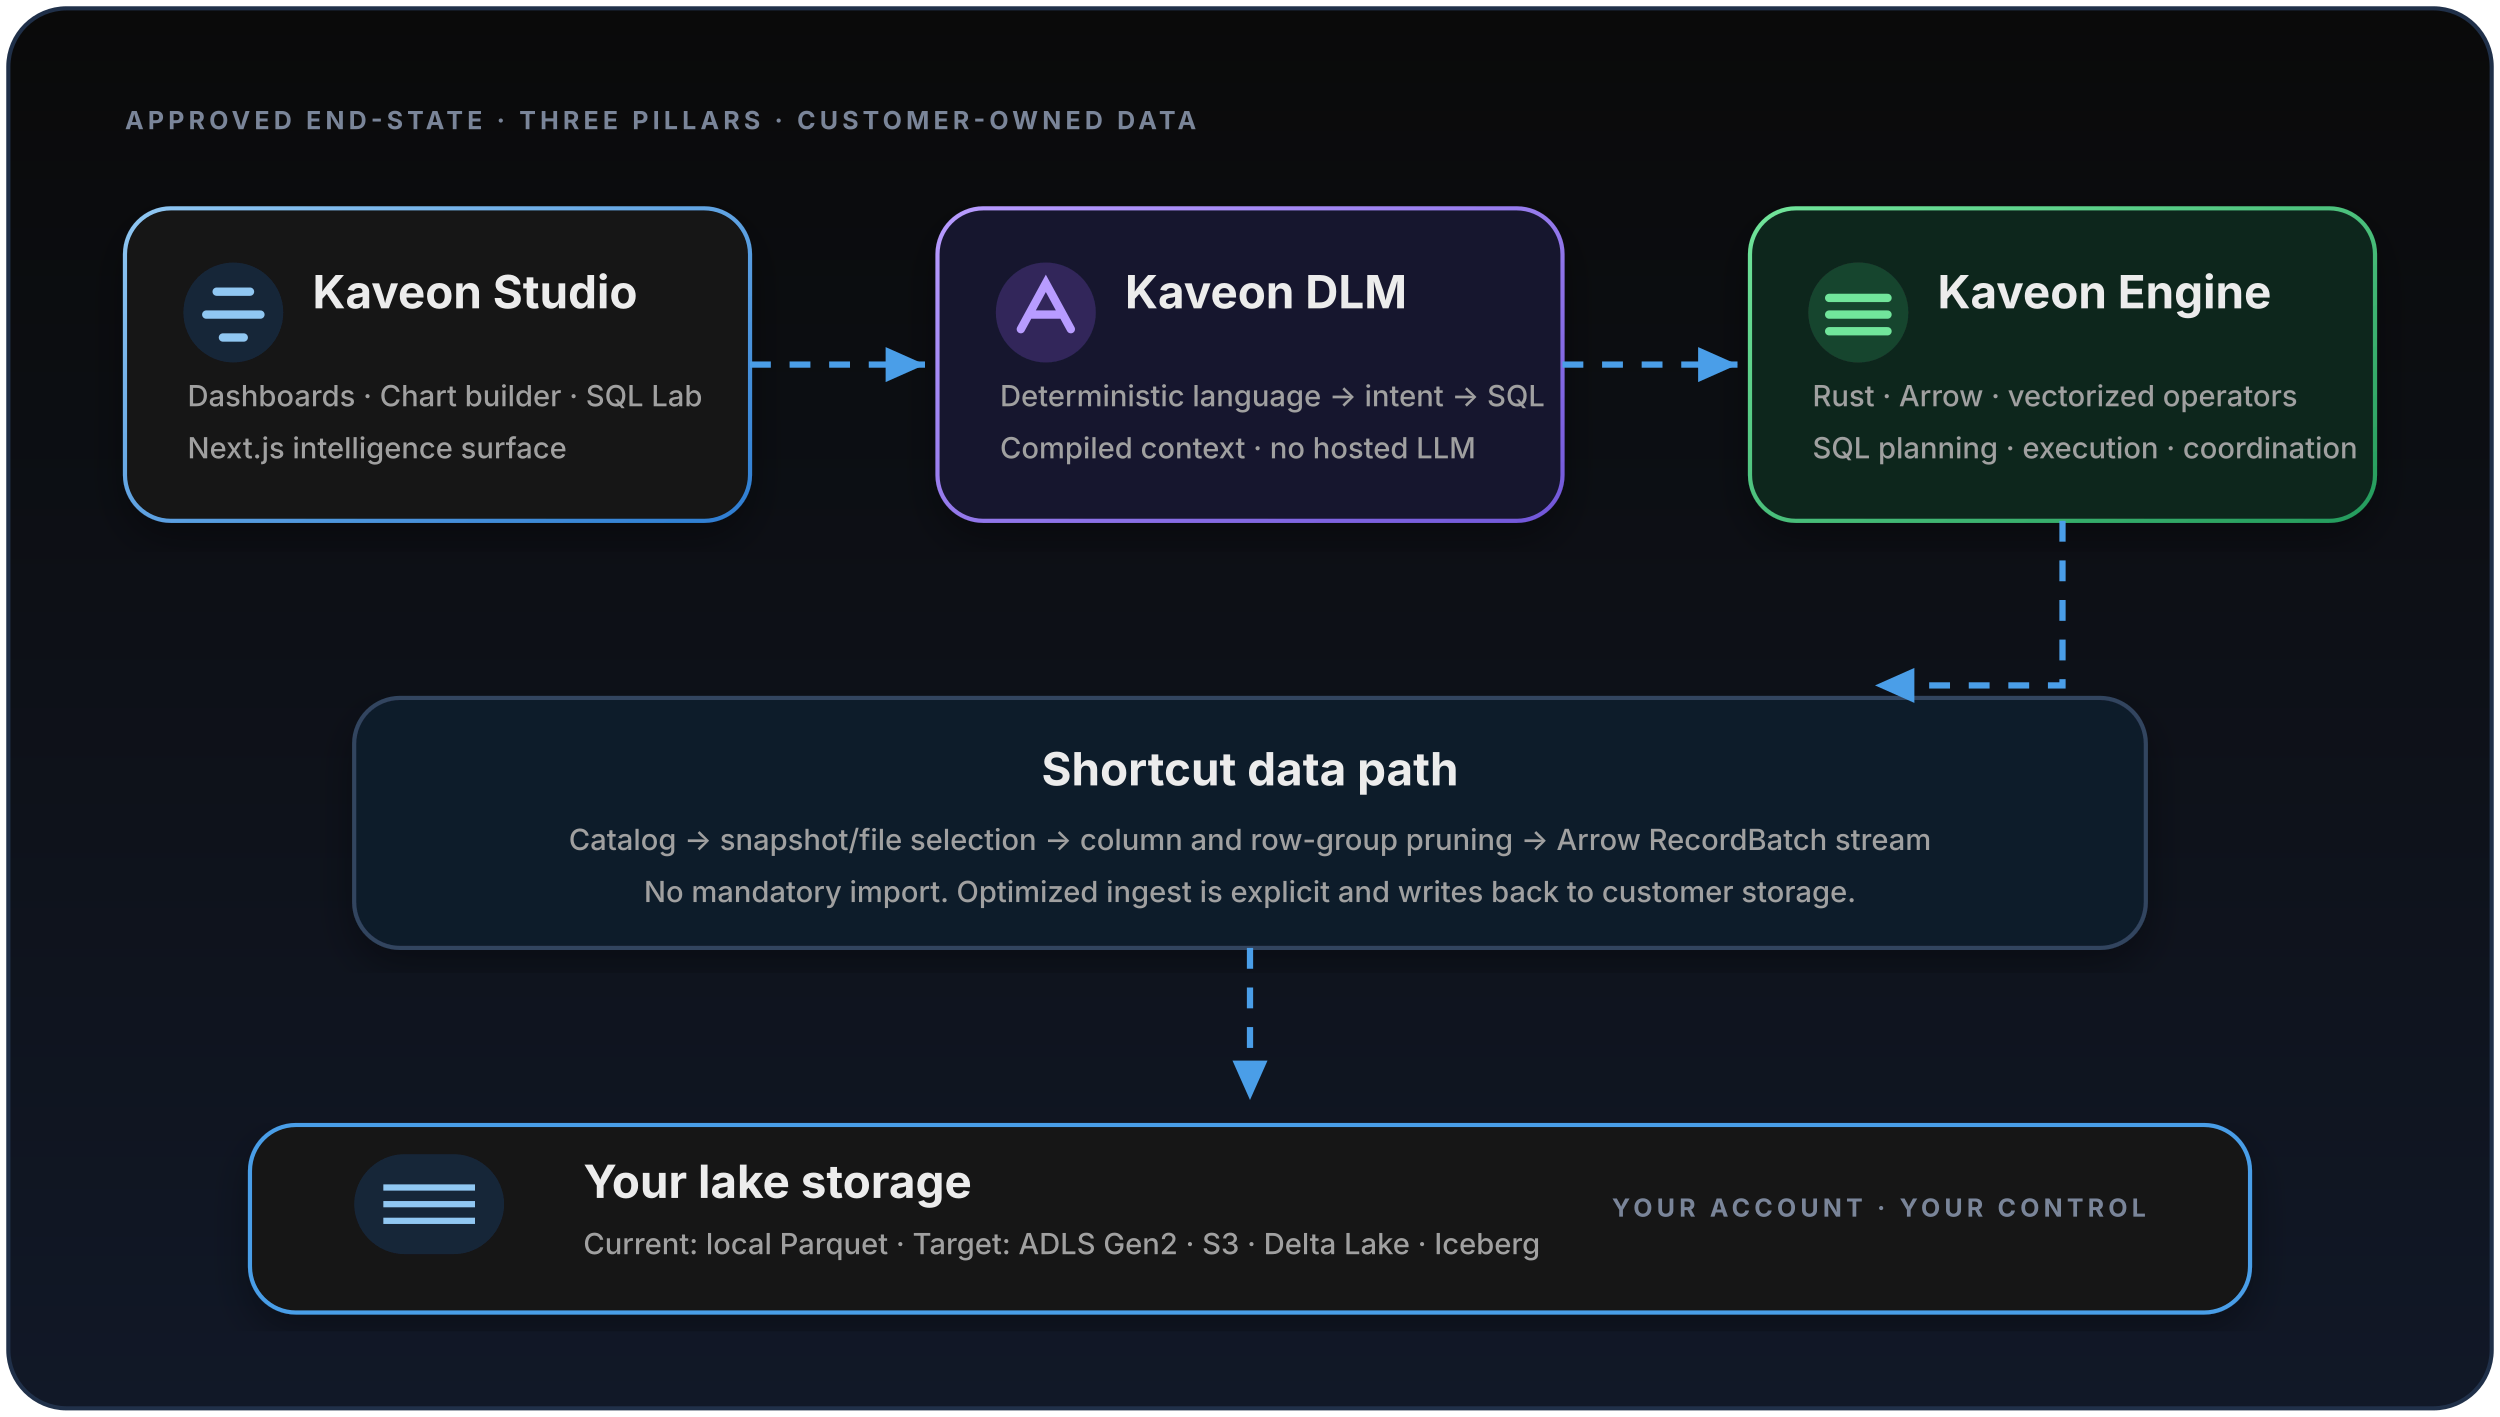
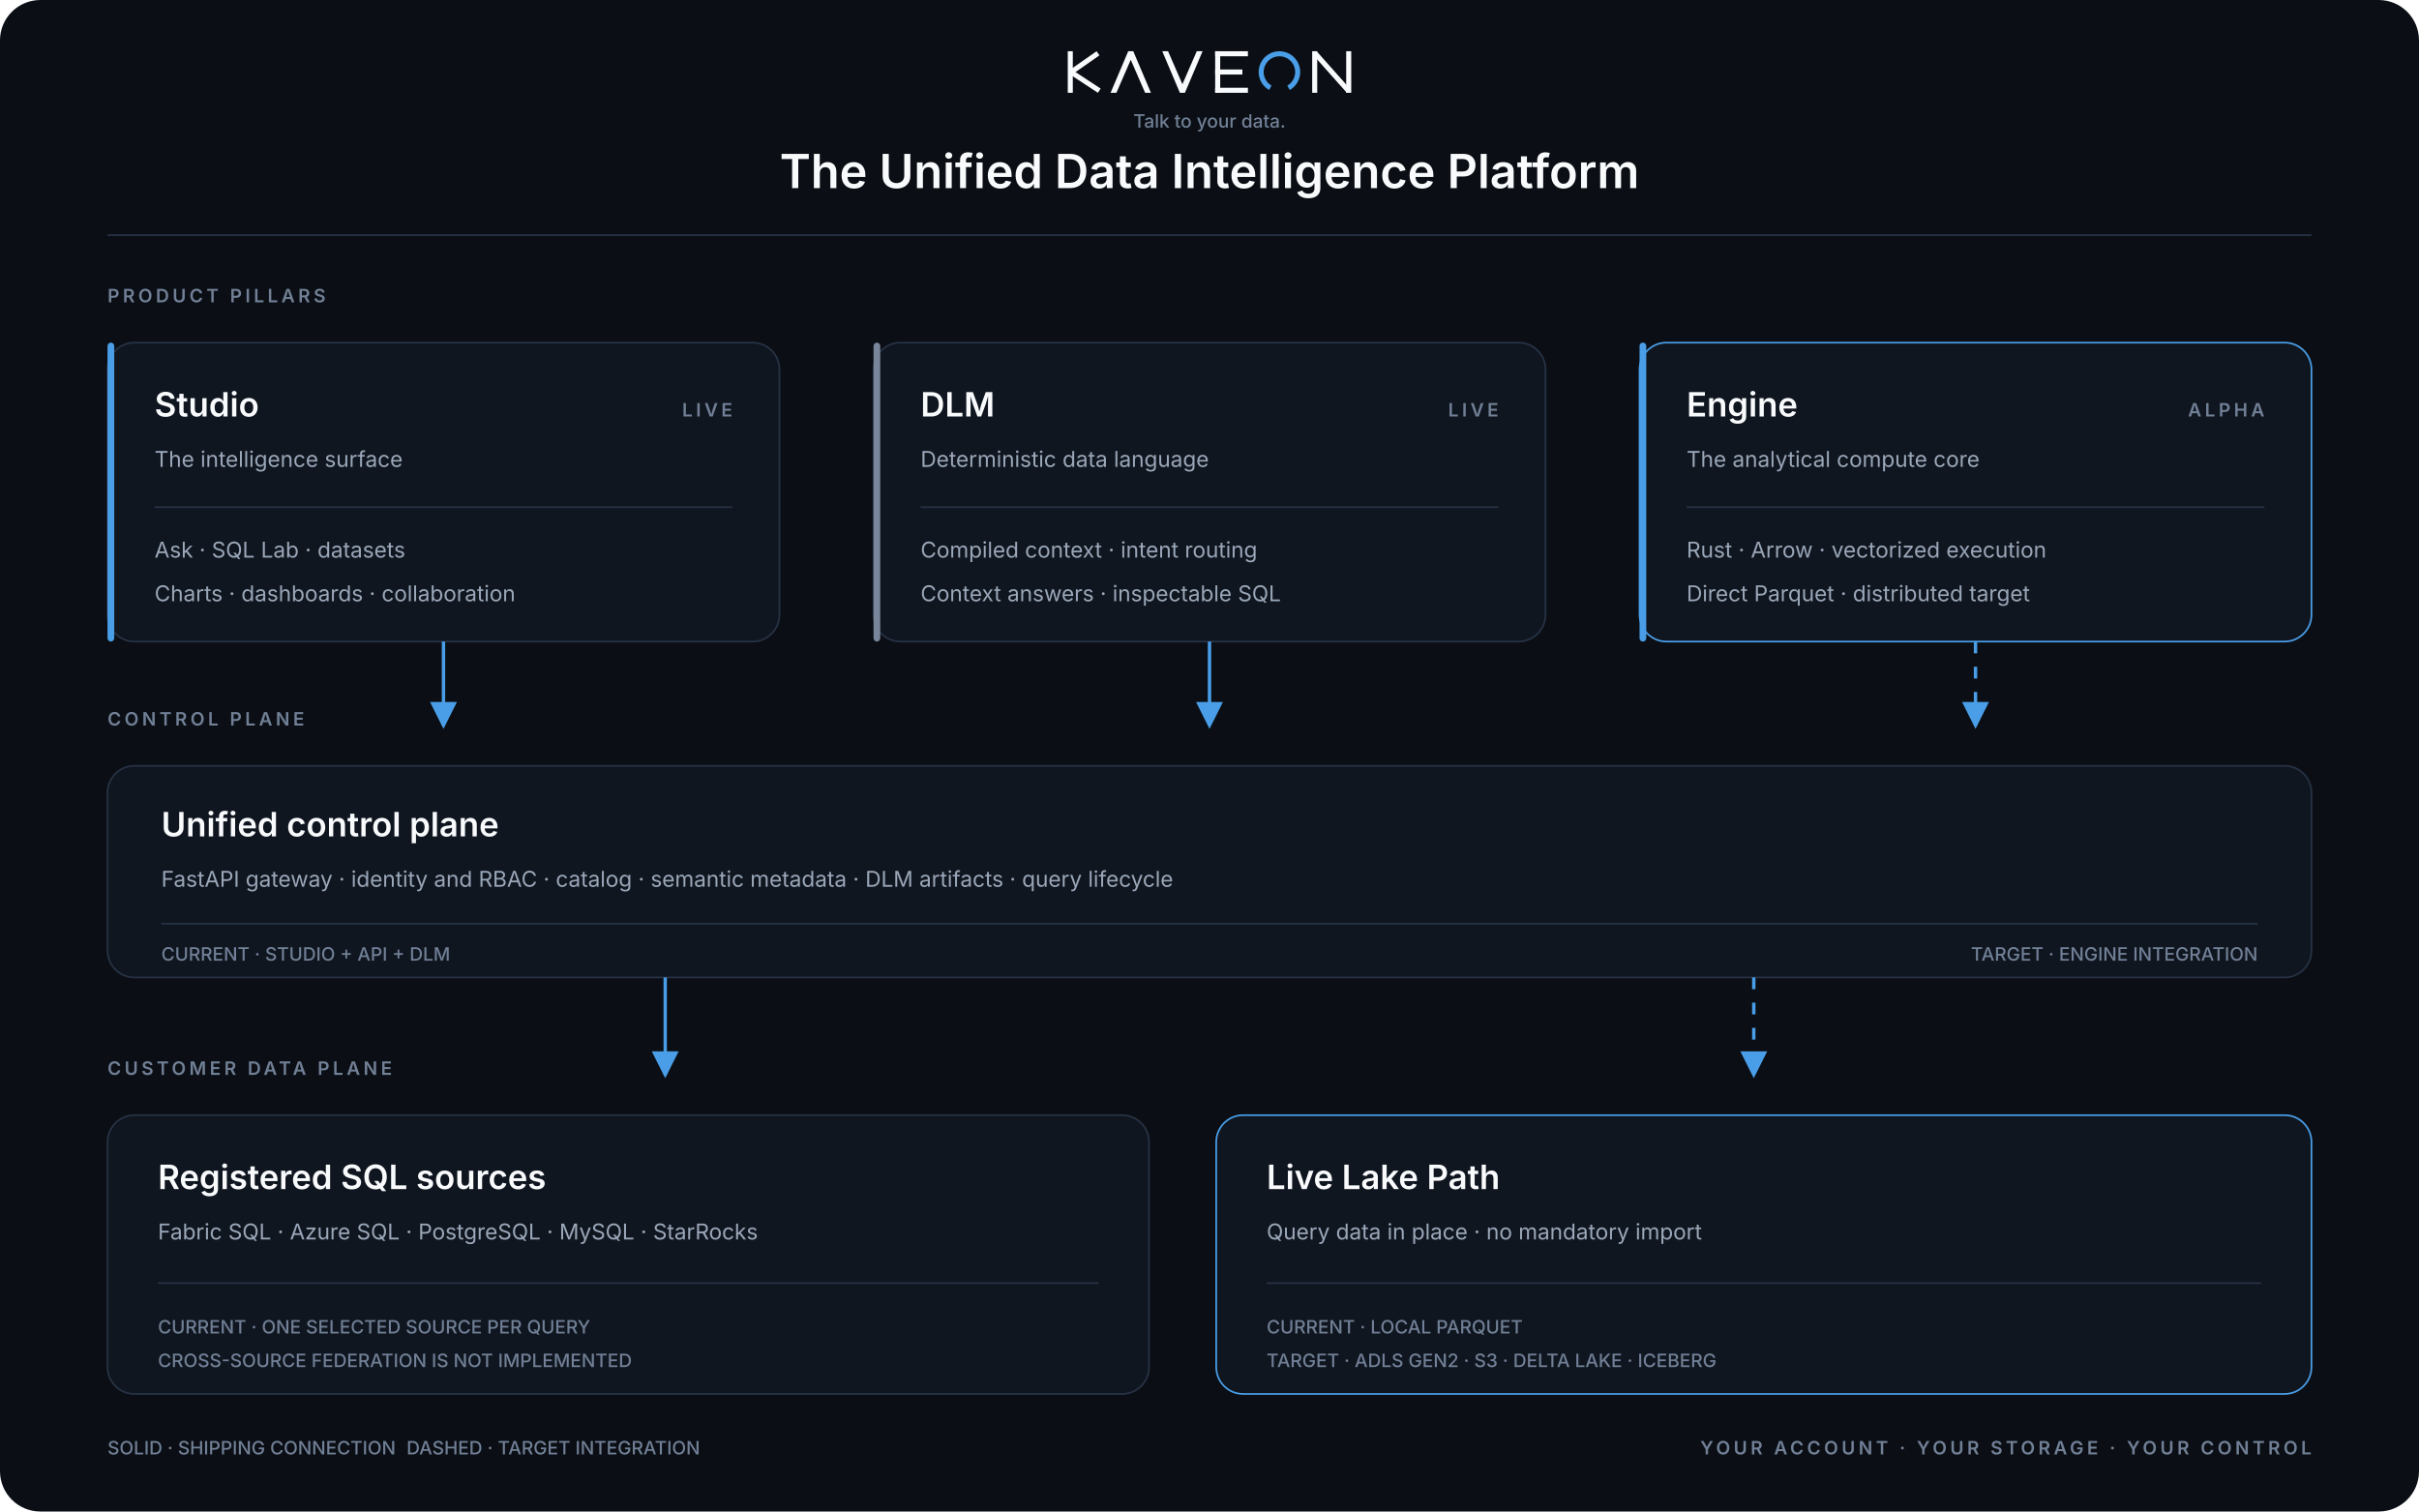
- <svg xmlns="http://www.w3.org/2000/svg" viewBox="0 0 1200 680" role="img" aria-labelledby="title desc">
+ <svg xmlns="http://www.w3.org/2000/svg" width="1440" height="900" viewBox="0 0 1440 900" role="img" aria-labelledby="platform-title platform-desc">
  <defs>
-     <linearGradient id="bg" x2="0" y2="1">
-       <stop stop-color="#0a0a0a" />
-       <stop offset="1" stop-color="#111827" />
-     </linearGradient>
-     <linearGradient id="cyan" x2="1" y2="1">
-       <stop stop-color="#90c7f2" />
-       <stop offset="1" stop-color="#2d7dd2" />
-     </linearGradient>
-     <linearGradient id="violet" x2="1" y2="1">
-       <stop stop-color="#b89cff" />
-       <stop offset="1" stop-color="#7157d9" />
-     </linearGradient>
-     <linearGradient id="green" x2="1" y2="1">
-       <stop stop-color="#71e59b" />
-       <stop offset="1" stop-color="#249b5c" />
-     </linearGradient>
-     <filter id="shadow">
-       <feDropShadow dx="0" dy="8" stdDeviation="10" flood-opacity=".35" />
-     </filter>
-     <marker id="arrow" viewBox="0 0 10 10" refX="9" refY="5" markerWidth="7" markerHeight="7" orient="auto">
-       <path d="M0 1l9 4-9 4z" fill="#4A9EE8" />
+     <marker id="platform-arrow" markerWidth="8" markerHeight="8" refX="7" refY="4" orient="auto">
+       <path d="M0 0 8 4 0 8Z" fill="#4A9EE8" />
    </marker>
    <style>
-       .label{font:700 22px Inter,Segoe UI,sans-serif;fill:#ececec}.sub{font:500 14px Inter,Segoe UI,sans-serif;fill:#a0a0a0}.cap{font:700 12px Inter,Segoe UI,sans-serif;letter-spacing:2px;fill:#7a8599}.flow{fill:none;stroke:#4A9EE8;stroke-width:3;stroke-dasharray:10 9;marker-end:url(#arrow);animation:move 4.5s linear infinite}@keyframes move{to{stroke-dashoffset:-38}}@media(prefers-reduced-motion:reduce){.flow{animation:none}}
+       .eyebrow{font:600 11px Inter,Segoe UI,sans-serif;letter-spacing:2px;fill:#718096}.title{font:600 28px Inter,Segoe UI,sans-serif;fill:#f8fafc}.heading{font:600 20px Inter,Segoe UI,sans-serif;fill:#f8fafc}.body{font:400 13px Inter,Segoe UI,sans-serif;fill:#9aa7b8}.note{font:500 11px Inter,Segoe UI,sans-serif;fill:#718096}.box{fill:#101620;stroke:#263244;stroke-width:1}.accent{stroke:#4A9EE8}.rule{stroke:#263244;stroke-width:1}.flow{fill:none;stroke:#4A9EE8;stroke-width:2;marker-end:url(#platform-arrow)}.target{stroke-dasharray:7 8;animation:platform-flow 3s linear infinite}@keyframes platform-flow{to{stroke-dashoffset:-30}}@media(prefers-reduced-motion:reduce){.target{animation:none}}
    </style>
  </defs>
-   <rect x="4" y="4" width="1192" height="672" rx="28" fill="url(#bg)" stroke="#203049" stroke-width="2" />
-   <text x="60" y="62" class="cap">APPROVED END-STATE · THREE PILLARS · CUSTOMER-OWNED DATA</text>
-   <g filter="url(#shadow)">
-     <rect x="60" y="100" width="300" height="150" rx="22" fill="#141414" stroke="url(#cyan)" stroke-width="2" />
-     <circle cx="112" cy="150" r="24" fill="#172638" />
-     <path d="M99 151h26M104 140h16M107 162h10" stroke="#90c7f2" stroke-width="4" stroke-linecap="round" />
-     <text x="150" y="148" class="label">Kaveon Studio</text>
-     <text x="90" y="195" class="sub">Dashboards · Chart builder · SQL Lab</text>
-     <text x="90" y="220" class="sub">Next.js intelligence surface</text>
+   <rect width="1440" height="900" rx="24" fill="#0b0f15" />
+   <g transform="translate(622.125 20) scale(.15)" fill="#f8fafc">
+     <rect x="90" y="70" width="20" height="165" />
+     <polygon points="108.73,161.2 215.73,86.39 204.27,70 97.27,144.8" />
+     <polygon points="97.51,161.36 209.51,235 220.49,218.29 108.49,144.64" />
+     <path d="M260 235 330 70h20l70 165h-23l-57-131-57 131Z" />
+     <path d="M465 70h23l57 131 57-131h23l-70 165h-20Z" />
+     <rect x="675" y="70" width="20" height="165" />
+     <rect x="675" y="70" width="130" height="20" />
+     <rect x="675" y="142.5" width="108" height="20" />
+     <rect x="675" y="215" width="130" height="20" />
+     <rect x="1060" y="70" width="20" height="165" />
+     <rect x="1195" y="70" width="20" height="165" />
+     <polygon points="1062.53,83.3 1197.53,235 1212.47,221.7 1077.47,70" />
+     <path d="M966.25 215.29A72.5 72.5 0 1 0 893.75 215.29" fill="none" stroke="#4A9EE8" stroke-width="20" />
  </g>
-   <g filter="url(#shadow)">
-     <rect x="450" y="100" width="300" height="150" rx="22" fill="#17172e" stroke="url(#violet)" stroke-width="2" />
-     <circle cx="502" cy="150" r="24" fill="#30265a" />
-     <path d="M490 158l12-22 12 22M495 151h14" fill="none" stroke="#b89cff" stroke-width="4" stroke-linecap="round" />
-     <text x="540" y="148" class="label">Kaveon DLM</text>
-     <text x="480" y="195" class="sub">Deterministic language → intent → SQL</text>
-     <text x="480" y="220" class="sub">Compiled context · no hosted LLM</text>
+   <text x="720" y="76" text-anchor="middle" class="note">Talk to your data.</text>
+   <text x="720" y="112" text-anchor="middle" class="title">The Unified Data Intelligence Platform</text>
+   <line x1="64" y1="140" x2="1376" y2="140" class="rule" />
+   <text x="64" y="180" class="eyebrow">PRODUCT PILLARS</text>
+   <g transform="translate(64 204)">
+     <rect width="400" height="178" rx="16" class="box" />
+     <rect width="4" height="178" rx="2" fill="#4A9EE8" />
+     <text x="28" y="44" class="heading">Studio</text>
+     <text x="28" y="74" class="body">The intelligence surface</text>
+     <line x1="28" y1="98" x2="372" y2="98" class="rule" />
+     <text x="28" y="128" class="body">Ask · SQL Lab · datasets</text>
+     <text x="28" y="154" class="body">Charts · dashboards · collaboration</text>
+     <text x="372" y="44" text-anchor="end" class="eyebrow">LIVE</text>
  </g>
-   <g filter="url(#shadow)">
-     <rect x="840" y="100" width="300" height="150" rx="22" fill="#10271f" stroke="url(#green)" stroke-width="2" />
-     <circle cx="892" cy="150" r="24" fill="#17452f" />
-     <path d="M878 143h28M878 151h28M878 159h28" stroke="#71e59b" stroke-width="4" stroke-linecap="round" />
-     <text x="930" y="148" class="label">Kaveon Engine</text>
-     <text x="870" y="195" class="sub">Rust · Arrow · vectorized operators</text>
-     <text x="870" y="220" class="sub">SQL planning · execution · coordination</text>
+   <g transform="translate(520 204)">
+     <rect width="400" height="178" rx="16" class="box" />
+     <rect width="4" height="178" rx="2" fill="#78859a" />
+     <text x="28" y="44" class="heading">DLM</text>
+     <text x="28" y="74" class="body">Deterministic data language</text>
+     <line x1="28" y1="98" x2="372" y2="98" class="rule" />
+     <text x="28" y="128" class="body">Compiled context · intent routing</text>
+     <text x="28" y="154" class="body">Context answers · inspectable SQL</text>
+     <text x="372" y="44" text-anchor="end" class="eyebrow">LIVE</text>
  </g>
-   <path class="flow" d="M360 175h84" />
-   <path class="flow" d="M750 175h84" />
-   <rect x="170" y="335" width="860" height="120" rx="22" fill="#101c2c" stroke="#31445f" stroke-width="2" filter="url(#shadow)" />
-   <text x="600" y="377" text-anchor="middle" class="label">Shortcut data path</text>
-   <text x="600" y="408" text-anchor="middle" class="sub">Catalog → snapshot/file selection → column and row-group pruning → Arrow RecordBatch stream</text>
-   <text x="600" y="433" text-anchor="middle" class="sub">No mandatory import. Optimized ingest is explicit and writes back to customer storage.</text>
-   <path class="flow" d="M990 250v79h-90" />
-   <path class="flow" d="M600 455v73" />
-   <g filter="url(#shadow)">
-     <rect x="120" y="540" width="960" height="90" rx="22" fill="#141414" stroke="#4A9EE8" stroke-width="2" />
-     <path d="M170 578c0-13 11-24 24-24h24c13 0 24 11 24 24s-11 24-24 24h-24c-13 0-24-11-24-24z" fill="#172638" />
-     <path d="M184 570h44M184 578h44M184 586h44" stroke="#90c7f2" stroke-width="3" />
-     <text x="280" y="575" class="label">Your lake storage</text>
-     <text x="280" y="602" class="sub">Current: local Parquet · Target: ADLS Gen2 · S3 · Delta Lake · Iceberg</text>
-     <text x="1030" y="584" text-anchor="end" class="cap">YOUR ACCOUNT · YOUR CONTROL</text>
+   <g transform="translate(976 204)">
+     <rect width="400" height="178" rx="16" class="box accent" />
+     <rect width="4" height="178" rx="2" fill="#4A9EE8" />
+     <text x="28" y="44" class="heading">Engine</text>
+     <text x="28" y="74" class="body">The analytical compute core</text>
+     <line x1="28" y1="98" x2="372" y2="98" class="rule" />
+     <text x="28" y="128" class="body">Rust · Arrow · vectorized execution</text>
+     <text x="28" y="154" class="body">Direct Parquet · distributed target</text>
+     <text x="372" y="44" text-anchor="end" class="eyebrow">ALPHA</text>
  </g>
+   <path d="M264 382v50" class="flow" />
+   <path d="M720 382v50" class="flow" />
+   <path d="M1176 382v50" class="flow target" />
+   <text x="64" y="432" class="eyebrow">CONTROL PLANE</text>
+   <g transform="translate(64 456)">
+     <rect width="1312" height="126" rx="16" class="box" />
+     <text x="32" y="42" class="heading">Unified control plane</text>
+     <text x="32" y="72" class="body">FastAPI gateway · identity and RBAC · catalog · semantic metadata · DLM artifacts · query lifecycle</text>
+     <line x1="32" y1="94" x2="1280" y2="94" class="rule" />
+     <text x="32" y="116" class="note">CURRENT · STUDIO + API + DLM</text>
+     <text x="1280" y="116" text-anchor="end" class="note">TARGET · ENGINE INTEGRATION</text>
+   </g>
+   <path d="M396 582v58" class="flow" />
+   <path d="M1044 582v58" class="flow target" />
+   <text x="64" y="640" class="eyebrow">CUSTOMER DATA PLANE</text>
+   <g transform="translate(64 664)">
+     <rect width="620" height="166" rx="16" class="box" />
+     <text x="30" y="44" class="heading">Registered SQL sources</text>
+     <text x="30" y="74" class="body">Fabric SQL · Azure SQL · PostgreSQL · MySQL · StarRocks</text>
+     <line x1="30" y1="100" x2="590" y2="100" class="rule" />
+     <text x="30" y="130" class="note">CURRENT · ONE SELECTED SOURCE PER QUERY</text>
+     <text x="30" y="150" class="note">CROSS-SOURCE FEDERATION IS NOT IMPLEMENTED</text>
+   </g>
+   <g transform="translate(724 664)">
+     <rect width="652" height="166" rx="16" class="box accent" />
+     <text x="30" y="44" class="heading">Live Lake Path</text>
+     <text x="30" y="74" class="body">Query data in place · no mandatory import</text>
+     <line x1="30" y1="100" x2="622" y2="100" class="rule" />
+     <text x="30" y="130" class="note">CURRENT · LOCAL PARQUET</text>
+     <text x="30" y="150" class="note">TARGET · ADLS GEN2 · S3 · DELTA LAKE · ICEBERG</text>
+   </g>
+   <text x="64" y="866" class="note">SOLID · SHIPPING CONNECTION</text>
+   <text x="242" y="866" class="note">DASHED · TARGET INTEGRATION</text>
+   <text x="1376" y="866" text-anchor="end" class="eyebrow">YOUR ACCOUNT · YOUR STORAGE · YOUR CONTROL</text>
</svg>
